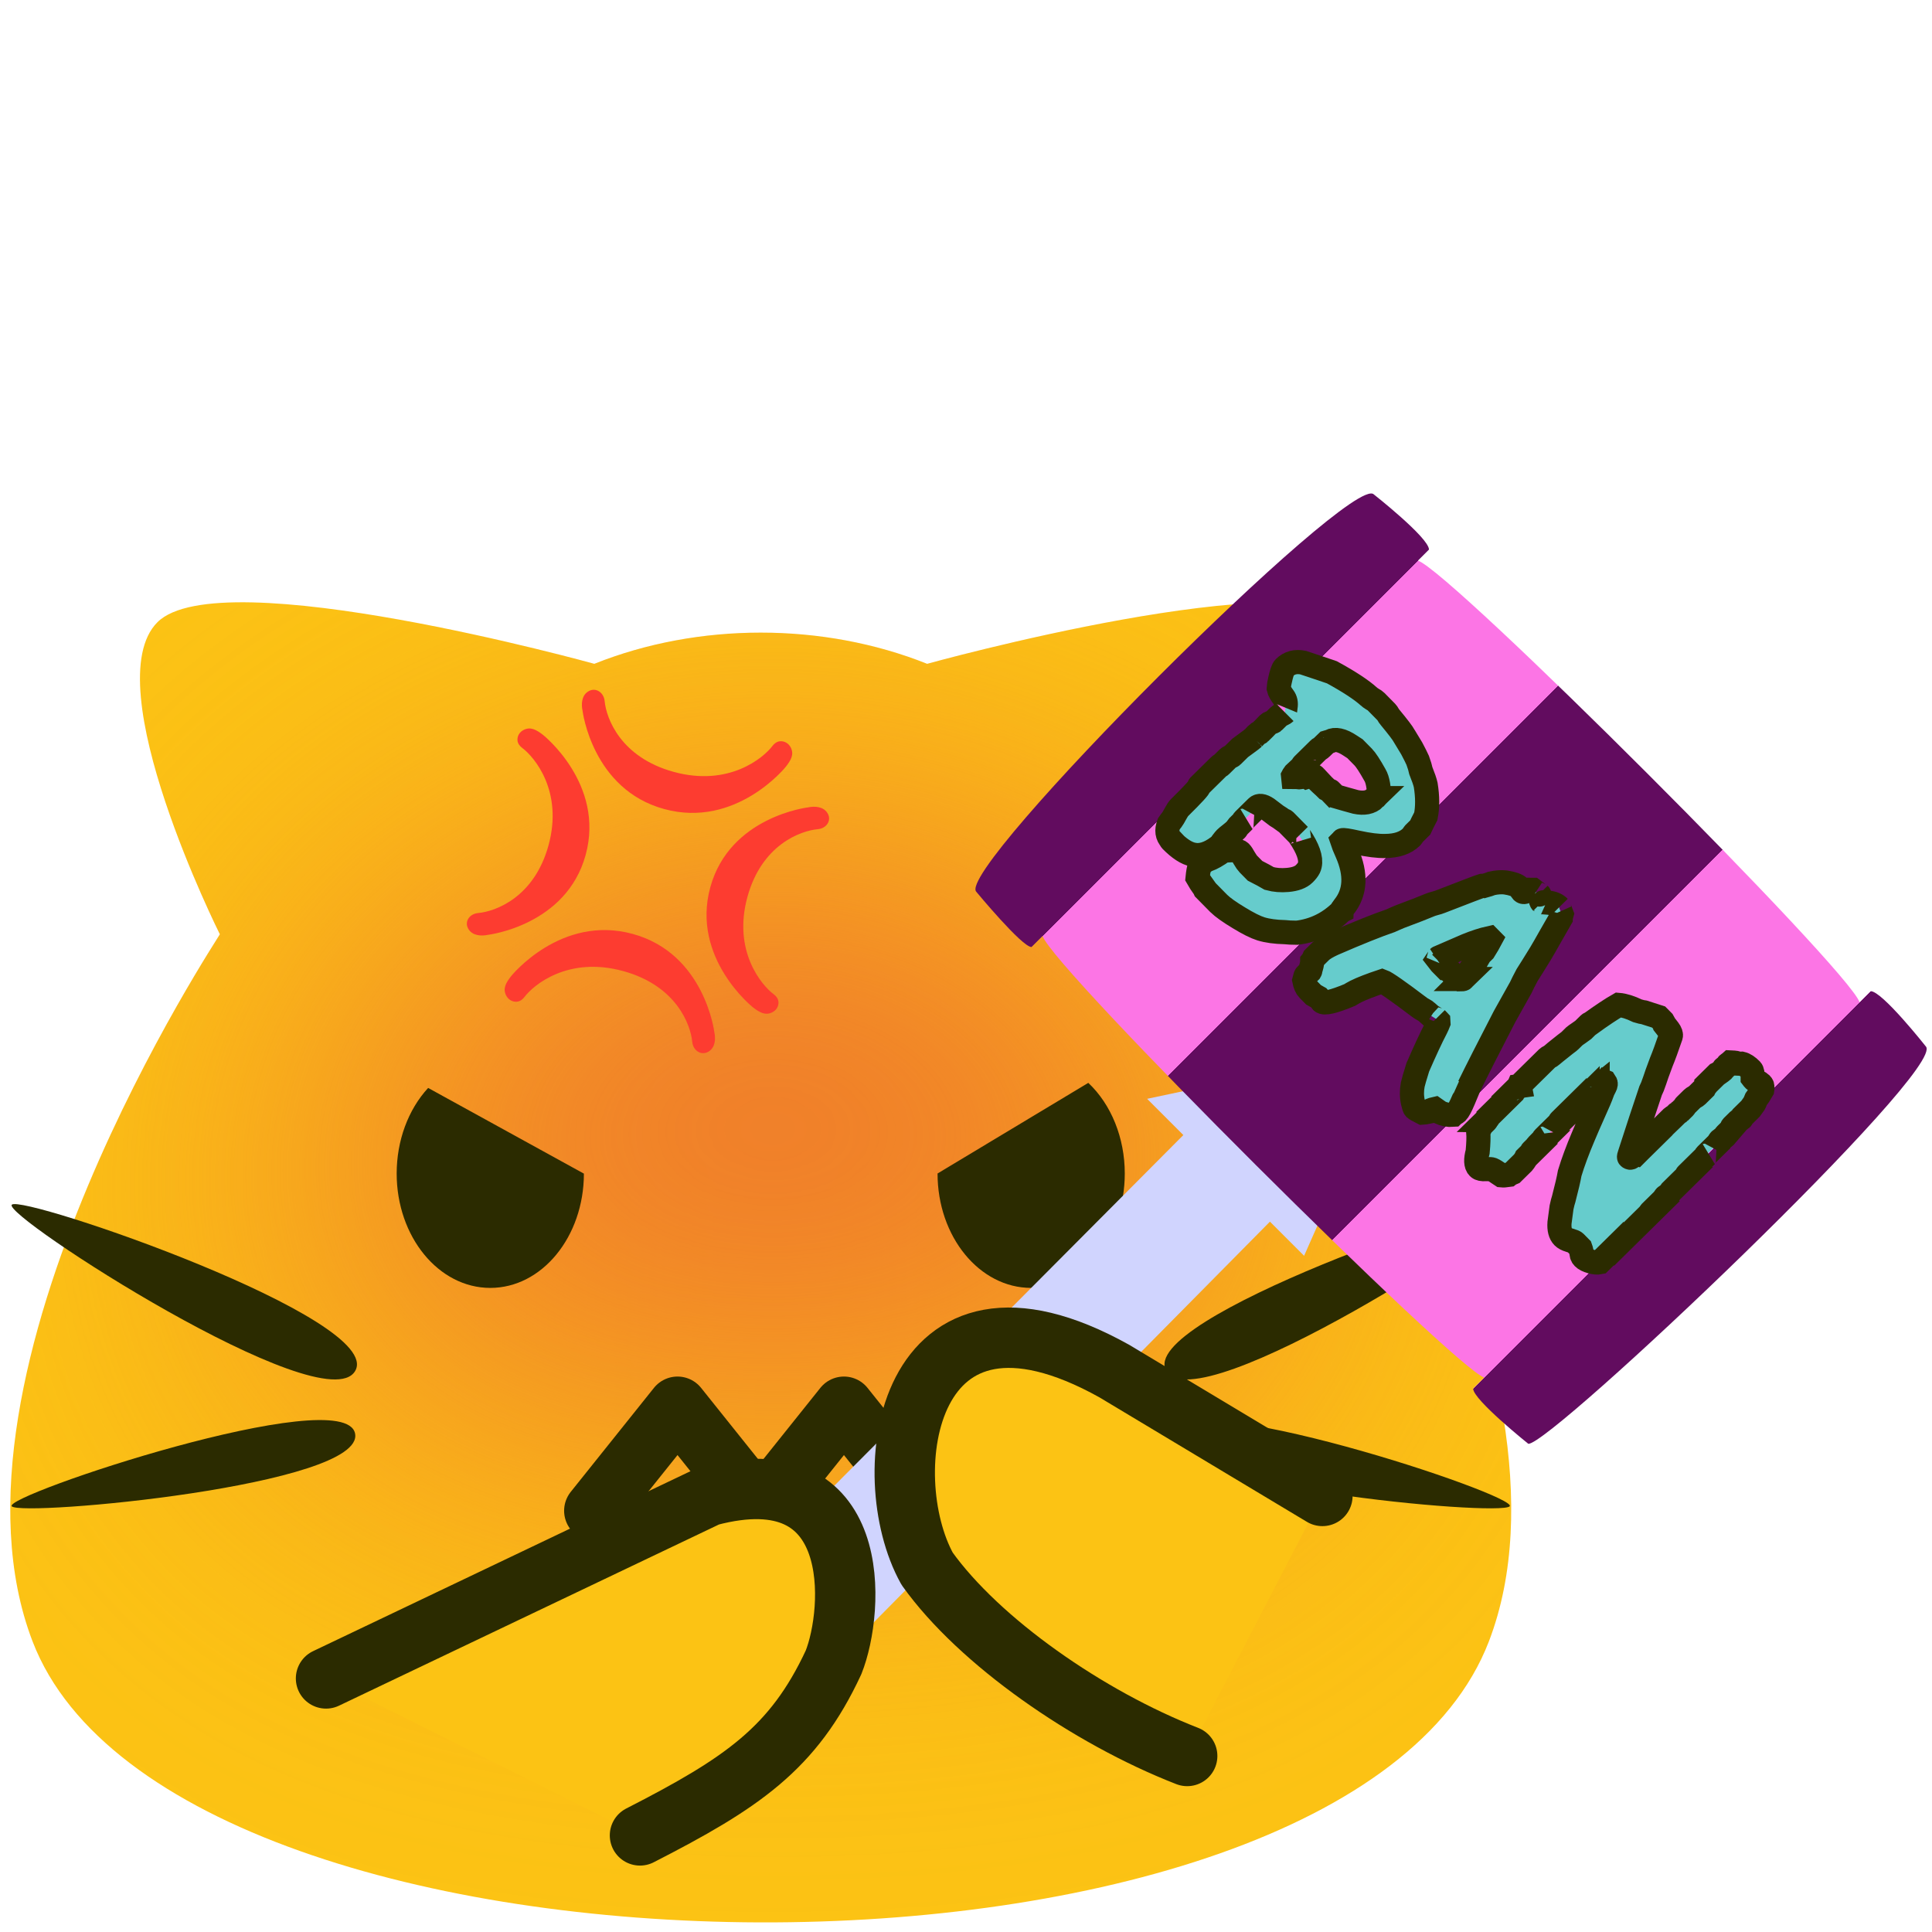
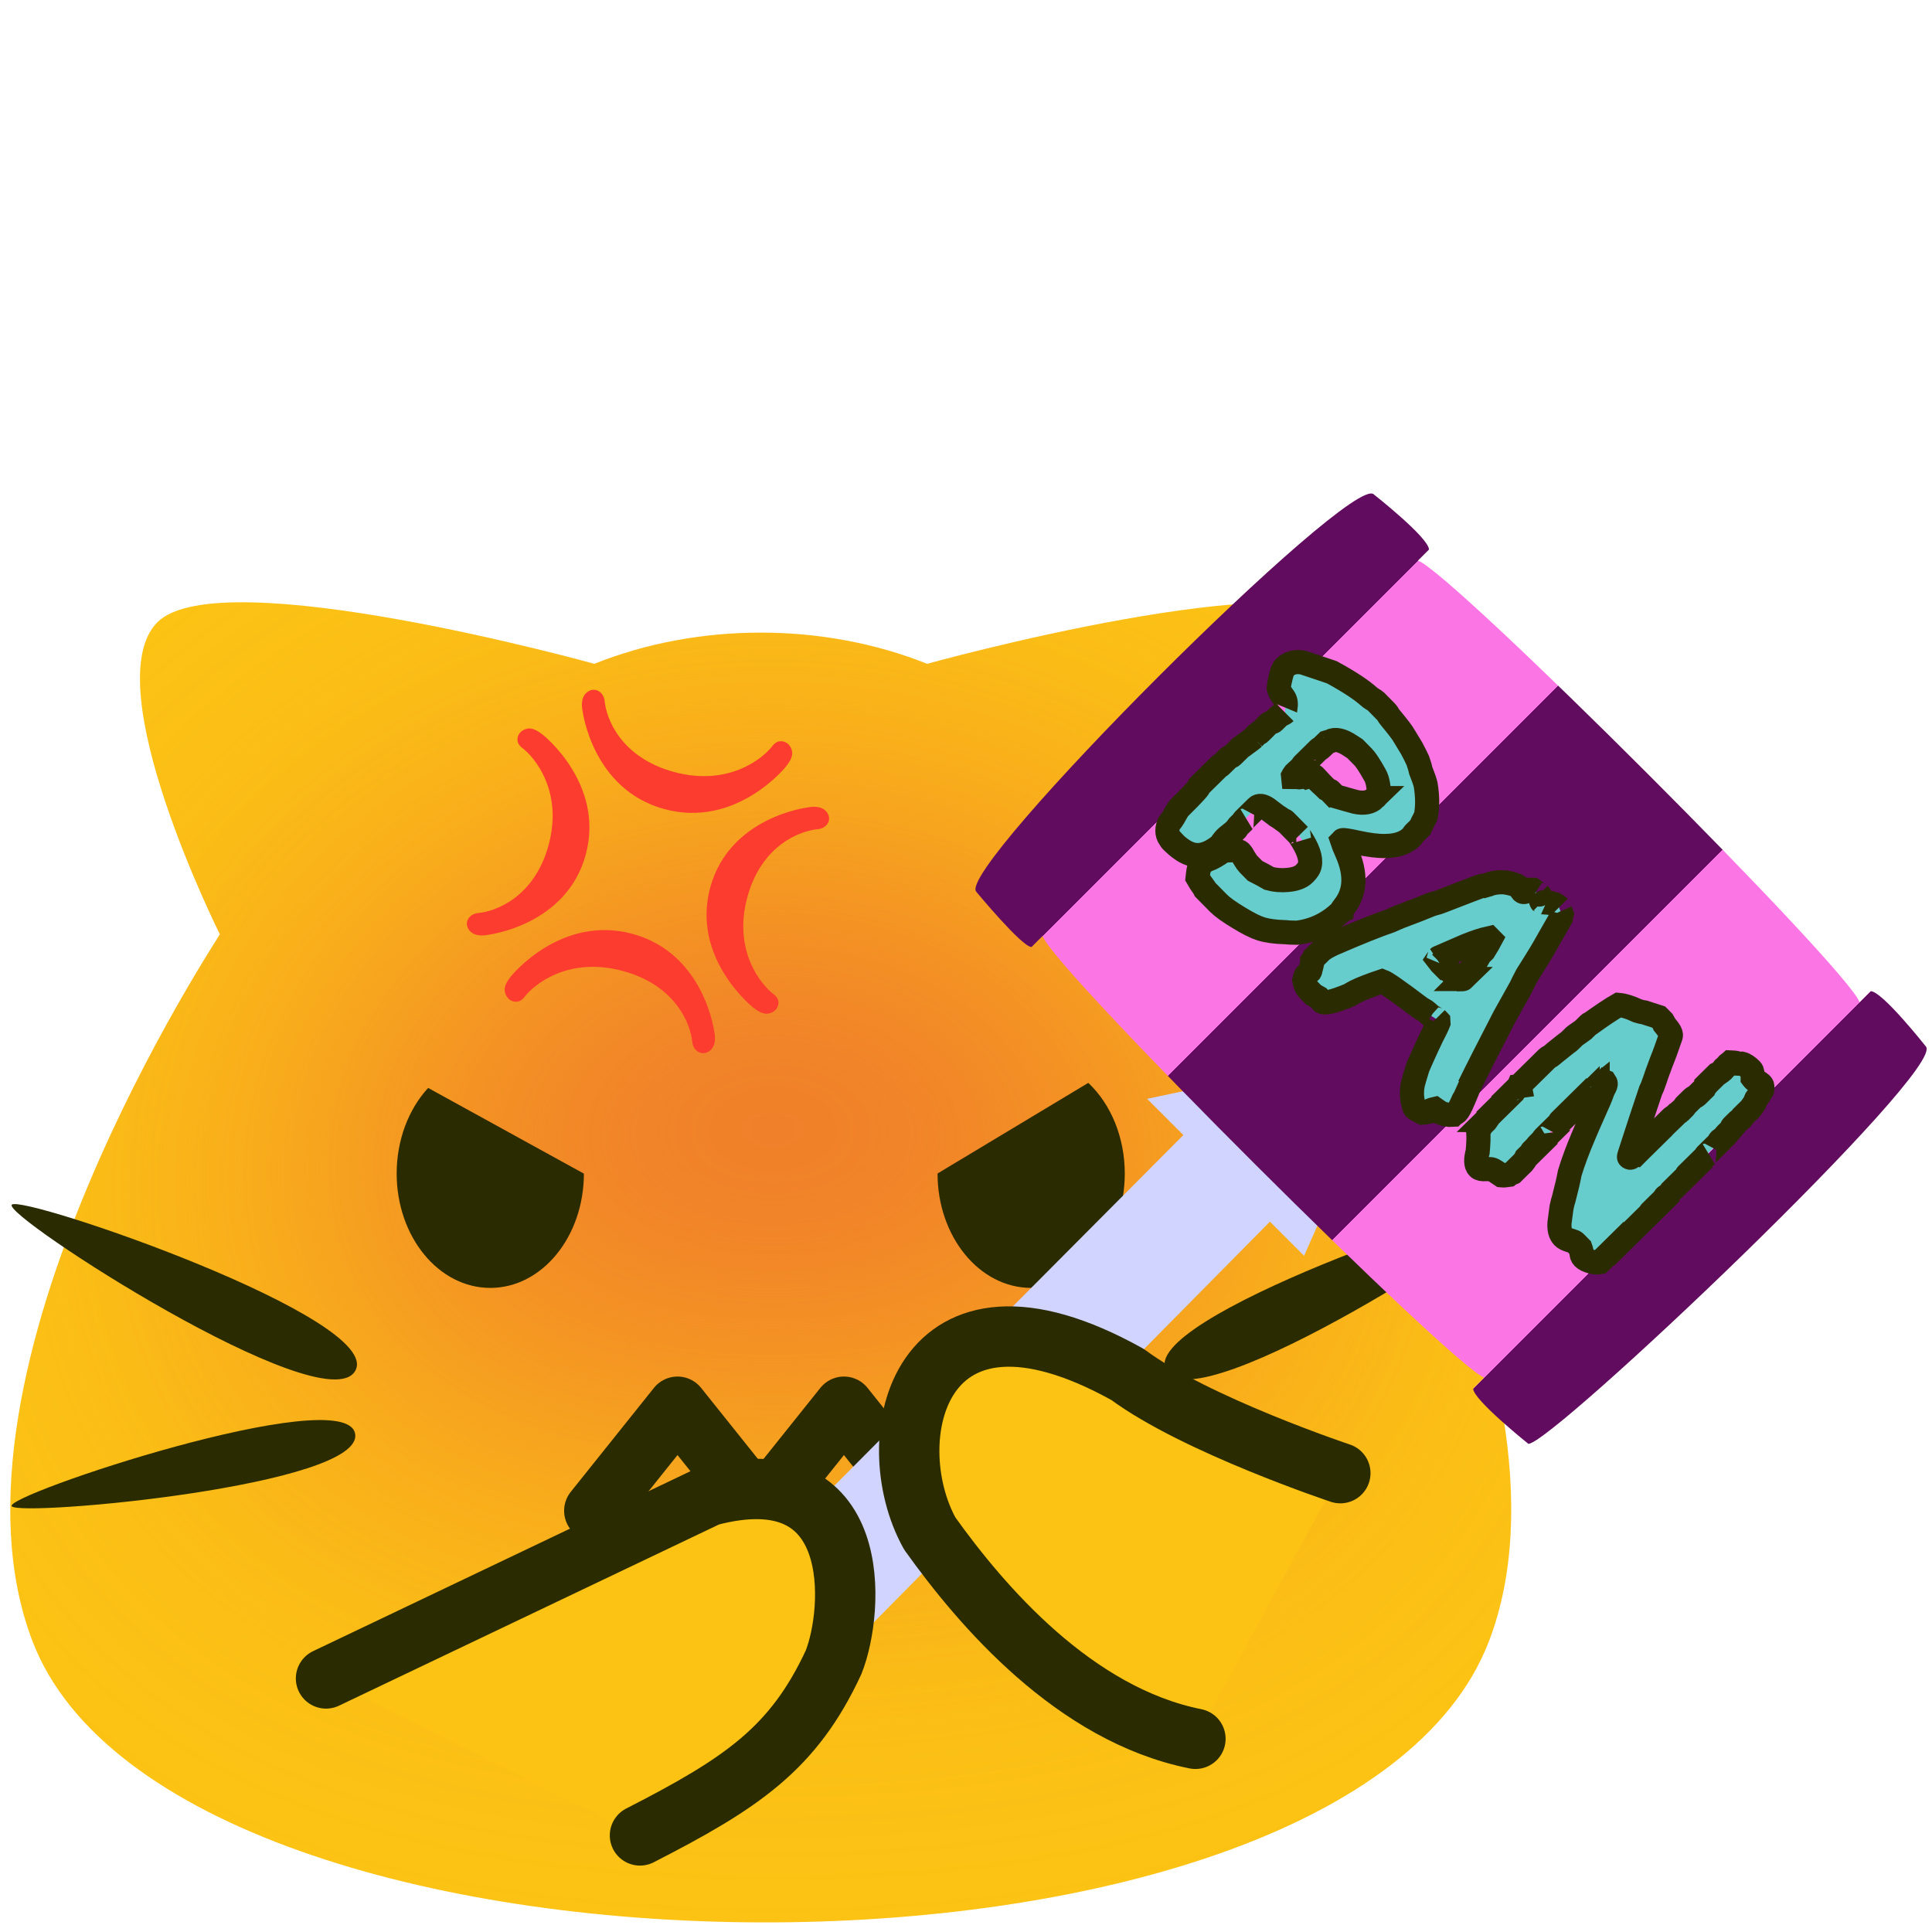
<svg xmlns="http://www.w3.org/2000/svg" xmlns:xlink="http://www.w3.org/1999/xlink" width="800.0px" height="800.0px" viewBox="0 0 800.0 800.0" version="1.1" id="SVGRoot" xml:space="preserve">
  <defs id="defs1121">
    <linearGradient id="linearGradient1908">
      <stop style="stop-color:#ed6c30;stop-opacity:1;" offset="0" id="stop1904" />
      <stop style="stop-color:#ed6c30;stop-opacity:0;" offset="1" id="stop1906" />
    </linearGradient>
    <linearGradient id="linearGradient15303">
      <stop style="stop-color:#000000;stop-opacity:1;" offset="0" id="stop15301" />
    </linearGradient>
    <linearGradient id="symbols_colour" gradientTransform="translate(-13.10251,-10.0769)">
      <stop style="stop-color:#66cccc;stop-opacity:1;" offset="0" id="stop14689" />
    </linearGradient>
    <linearGradient id="shaft_colour">
      <stop style="stop-color:#d0d4fe;stop-opacity:1;" offset="0" id="stop13975" />
    </linearGradient>
    <linearGradient id="linearGradient1610">
      <stop style="stop-color:#620c5f;stop-opacity:1;" offset="0.1" id="stop1606" />
      <stop style="stop-color:#fc75e5;stop-opacity:1;" offset="0.1" id="stop8585" />
      <stop style="stop-color:#fc75e5;stop-opacity:1;" offset="0.34" id="stop8587" />
      <stop style="stop-color:#620c5f;stop-opacity:1;" offset="0.34" id="stop8589" />
      <stop style="stop-color:#620c5f;stop-opacity:1" offset="0.638" id="stop8591" />
      <stop style="stop-color:#fc75e5;stop-opacity:1;" offset="0.638" id="stop8593" />
      <stop style="stop-color:#fc75e5;stop-opacity:1;" offset="0.9" id="stop8599" />
      <stop style="stop-color:#620c5f;stop-opacity:1;" offset="0.9" id="stop8583" />
    </linearGradient>
    <linearGradient id="blush_colour" gradientTransform="matrix(1.6,0,0,1.6,-200,-370)">
      <stop style="stop-color:#ed6c30;stop-opacity:1;" offset="0" id="stop4680" />
    </linearGradient>
-     <linearGradient id="contour_colour" gradientTransform="translate(-2.722735,-46.67098)">
+     <linearGradient id="contour_colour" gradientTransform="translate(-58.52723,-185.062)">
      <stop style="stop-color:#2b2b00;stop-opacity:1;" offset="0" id="stop7071" />
    </linearGradient>
-     <linearGradient id="blob_color" gradientTransform="matrix(-1.347683,0,0,1.347683,874.4288,-364.8327)">
+     <linearGradient id="blob_color" gradientTransform="matrix(-1.347683,0,0,1.347683,818.6243,-503.2237)">
      <stop style="stop-color:#fcc314;stop-opacity:1;" offset="0" id="stop5975" />
    </linearGradient>
    <linearGradient xlink:href="#blob_color" id="linearGradient5979" x1="38.738" y1="437.708" x2="761.275" y2="437.708" gradientUnits="userSpaceOnUse" gradientTransform="matrix(0.8614025,0,0,0.8614025,-29.56001,145.6653)" />
    <linearGradient xlink:href="#contour_colour" id="linearGradient5558" gradientUnits="userSpaceOnUse" gradientTransform="matrix(-1.382783,-0.3502942,0.3835372,-1.570033,779.5095,1346.311)" x1="539.43" y1="437.901" x2="660.234" y2="437.901" />
    <linearGradient xlink:href="#contour_colour" id="linearGradient15760" gradientUnits="userSpaceOnUse" gradientTransform="matrix(-1.382783,-0.3502942,0.3835372,-1.570033,1239.628,1346.311)" x1="539.43" y1="437.901" x2="660.234" y2="437.901" />
    <linearGradient xlink:href="#contour_colour" id="linearGradient15762" gradientUnits="userSpaceOnUse" gradientTransform="matrix(-1.382783,-0.3502942,0.3835372,-1.570033,1239.628,1346.311)" x1="539.43" y1="437.901" x2="660.234" y2="437.901" />
    <linearGradient xlink:href="#contour_colour" id="linearGradient5190" gradientUnits="userSpaceOnUse" gradientTransform="matrix(0.8614025,0,0,-0.8614025,-29.56001,1073.499)" />
    <linearGradient xlink:href="#contour_colour" id="linearGradient777" gradientUnits="userSpaceOnUse" gradientTransform="matrix(-1.382783,-0.3502942,0.3835372,-1.570033,779.5095,1346.311)" x1="539.43" y1="437.901" x2="660.234" y2="437.901" />
    <linearGradient xlink:href="#linearGradient1610" id="linearGradient1612" x1="590" y1="190" x2="840" y2="440" gradientUnits="userSpaceOnUse" />
    <linearGradient xlink:href="#shaft_colour" id="linearGradient13979" x1="370" y1="507.5" x2="665" y2="507.5" gradientUnits="userSpaceOnUse" />
    <clipPath clipPathUnits="userSpaceOnUse" id="clipPath14362">
      <path style="display:inline;fill:url(#linearGradient14366);fill-opacity:1;stroke:none;stroke-width:1px;stroke-linecap:butt;stroke-linejoin:miter;stroke-opacity:1" d="m 616.492,679.735 c -60.341,156.886 -544.053,153.214 -602.982,0 C -29.56,567.753 91.594,386.662 91.036,386.858 c 0,0 -51.684,-103.368 -25.842,-129.21 25.842,-25.842 180.895,17.228 180.895,17.228 43.07,-17.228 94.754,-17.228 137.824,0 0,0 155.052,-43.07 180.895,-17.228 25.842,25.842 -25.842,129.21 -25.842,129.21 -0.347,0.01 120.596,180.895 77.526,292.877 z" id="path14364" />
    </clipPath>
    <linearGradient xlink:href="#blob_color" id="linearGradient14366" gradientUnits="userSpaceOnUse" gradientTransform="matrix(0.8614025,0,0,0.8614025,-29.56001,145.6653)" x1="38.738" y1="437.708" x2="761.275" y2="437.708" />
    <filter style="color-interpolation-filters:sRGB" id="filter14368" x="-0.529" y="-0.661" width="2.058" height="2.323">
      <feGaussianBlur stdDeviation="88.2" id="feGaussianBlur14370" />
    </filter>
    <linearGradient xlink:href="#symbols_colour" id="linearGradient14763" gradientUnits="userSpaceOnUse" gradientTransform="translate(27.07535,-435.5206)" x1="563.943" y1="179.871" x2="633.898" y2="179.871" />
    <linearGradient xlink:href="#linearGradient15303" id="linearGradient15305" x1="3.999" y1="64" x2="124.001" y2="64" gradientUnits="userSpaceOnUse" />
    <linearGradient xlink:href="#linearGradient1908" id="linearGradient1910" x1="300" y1="500" x2="300" y2="650" gradientUnits="userSpaceOnUse" />
    <clipPath clipPathUnits="userSpaceOnUse" id="clipPath14362-3">
      <path style="display:inline;fill:url(#linearGradient14366);fill-opacity:1;stroke:none;stroke-width:1px;stroke-linecap:butt;stroke-linejoin:miter;stroke-opacity:1" d="m 616.492,679.735 c -60.341,156.886 -544.053,153.214 -602.982,0 C -29.56,567.753 91.594,386.662 91.036,386.858 c 0,0 -51.684,-103.368 -25.842,-129.21 25.842,-25.842 180.895,17.228 180.895,17.228 43.07,-17.228 94.754,-17.228 137.824,0 0,0 155.052,-43.07 180.895,-17.228 25.842,25.842 -25.842,129.21 -25.842,129.21 -0.347,0.01 120.596,180.895 77.526,292.877 z" id="path14364-6" />
    </clipPath>
  </defs>
  <path style="display:inline;fill:url(#linearGradient5979);fill-opacity:1;stroke:none;stroke-width:1px;stroke-linecap:butt;stroke-linejoin:miter;stroke-opacity:1" d="m 616.492,679.735 c -60.341,156.886 -544.053,153.214 -602.982,0 C -29.56,567.753 91.594,386.662 91.036,386.858 c 0,0 -51.684,-103.368 -25.842,-129.21 25.842,-25.842 180.895,17.228 180.895,17.228 43.07,-17.228 94.754,-17.228 137.824,0 0,0 155.052,-43.07 180.895,-17.228 25.842,25.842 -25.842,129.21 -25.842,129.21 -0.347,0.01 120.596,180.895 77.526,292.877 z" id="blobcat_body" />
  <ellipse style="display:inline;opacity:1;mix-blend-mode:normal;fill:url(#linearGradient1910);fill-opacity:1;stroke:none;stroke-width:25;stroke-linecap:round;stroke-linejoin:round;stroke-dasharray:none;filter:url(#filter14368)" id="path14334" cx="320" cy="510" rx="200" ry="160" clip-path="url(#clipPath14362)" />
  <path style="display:inline;fill:none;stroke:url(#linearGradient5190);stroke-width:25;stroke-linecap:round;stroke-linejoin:round;stroke-miterlimit:4;stroke-dasharray:none;stroke-opacity:1" d="m 246.089,625.569 34.456,-43.07 34.456,43.07 34.456,-43.07 34.456,43.07" id="mouth" />
  <g id="whiskers" transform="matrix(0.8614025,0,0,0.8614025,-29.56001,145.6653)" style="stroke-width:1.161">
-     <path style="fill:url(#linearGradient15760);fill-opacity:1;stroke:none;stroke-width:1.763px;stroke-linecap:butt;stroke-linejoin:miter;stroke-opacity:1" d="m 760,555 c 5,-5 -160,-60 -165,-35 -5,25 160,40 165,35 z" id="whisker_right_bottom" />
+     <path style="display:none;fill:url(#linearGradient15760);fill-opacity:1;stroke:none;stroke-width:1.763px;stroke-linecap:butt;stroke-linejoin:miter;stroke-opacity:1" d="m 760,555 c 5,-5 -160,-60 -165,-35 -5,25 160,40 165,35 z" id="whisker_right_bottom" />
    <path style="fill:url(#linearGradient15762);fill-opacity:1;stroke:none;stroke-width:1.763px;stroke-linecap:butt;stroke-linejoin:miter;stroke-opacity:1" d="m 760,410 c -5,-5 -180,55 -165,80 15,25 170,-75 165,-80 z" id="whisker_right_top" />
    <path style="fill:url(#linearGradient777);fill-opacity:1;stroke:none;stroke-width:1.763px;stroke-linecap:butt;stroke-linejoin:miter;stroke-opacity:1" d="m 40,555 c -5,-5 160,-60 165,-35 5,25 -160,40 -165,35 z" id="whisker_left_bottom" />
    <path style="fill:url(#linearGradient5558);fill-opacity:1;stroke:none;stroke-width:1.762;stroke-linecap:butt;stroke-linejoin:miter;stroke-dasharray:none;stroke-opacity:1" d="m 40,410 c 5,-5 180,55 165,80 C 190,515 35,415 40,410 Z" id="whisker_left_top" />
  </g>
  <g id="eyes" style="display:inline;stroke-width:1.161" transform="matrix(0.8614025,0,0,0.8614025,-29.56001,145.6653)">
    <path id="eye_right" style="display:inline;fill:url(#contour_colour);fill-opacity:1;stroke:none;stroke-width:33.979;stroke-linecap:round;stroke-linejoin:round" d="M 557.465,351.432 C 568.522,361.845 575,377.939 575,395 v 0 c 0,30.376 -20.147,55 -45,55 -24.853,0 -45,-24.624 -45,-55" />
    <path id="path14375" style="fill:url(#contour_colour);stroke-width:33.979;stroke-linecap:round;stroke-linejoin:round" d="M 315,395.068 C 314.969,425.417 294.831,450 270,450 c -24.853,0 -45,-24.624 -45,-55 0,-15.721 5.504,-30.691 15.123,-41.129" />
  </g>
  <g id="layer1" style="display:inline;stroke-width:1.094" transform="matrix(0.9142991,0,0,0.9142991,-62.01221,122.4243)">
    <path style="display:inline;fill:url(#linearGradient13979);fill-opacity:1;stroke:none;stroke-width:1.094px;stroke-linecap:butt;stroke-linejoin:miter;stroke-opacity:1" d="M 587.348,363.749 605,360 665,420 658.441,434.842 642.973,419.373 410,655 370,615 603.754,380.155 Z" id="path13587" />
    <path style="display:inline;opacity:1;fill:url(#linearGradient1612);fill-opacity:1;stroke:none;stroke-width:1.094px;stroke-linecap:butt;stroke-linejoin:miter;stroke-opacity:1" d="M 690,90 C 680,80 500,260 510,270 c 0,0 20.694,25.032 25,25 l 5,-5 c 5,15 185.935,194.983 200,200 l -5,5 c 0,5 25,25 25,25 10.181,0.563 190,-170 180,-180 0,0 -19.854,-25.156 -25,-25 l -5,5 C 905,305 725,125 710,120 l 5,-5 c -0.053,-5.379 -25,-25 -25,-25 z" id="path930" />
    <text xml:space="preserve" style="font-style:normal;font-variant:normal;font-weight:normal;font-stretch:normal;font-size:157.498px;line-height:1.25;font-family:'CAC Moose';-inkscape-font-specification:'CAC Moose';letter-spacing:0px;word-spacing:0px;display:none;fill:url(#symbols_colour);fill-opacity:1;stroke:url(#contour_colour);stroke-width:10.937;stroke-dasharray:none" x="573.978" y="-251.377" id="text14687" transform="rotate(45.43142)">
      <tspan id="tspan14685" style="font-style:normal;font-variant:normal;font-weight:normal;font-stretch:normal;font-size:157.498px;font-family:'CAC Moose';-inkscape-font-specification:'CAC Moose';fill:url(#symbols_colour);fill-opacity:1;stroke:url(#contour_colour);stroke-width:10.937;stroke-dasharray:none" x="0" y="0">BAN</tspan>
    </text>
    <g aria-label="BAN" transform="rotate(45.43142)" id="text14834" style="font-size:157.498px;line-height:1.25;font-family:'CAC Moose';-inkscape-font-specification:'CAC Moose';letter-spacing:0px;word-spacing:0px;fill:url(#symbols_colour);stroke:url(#contour_colour);stroke-width:10.937">
      <path d="m 646.652,-332.202 q 0,4.153 -4.845,7.383 -4.076,2.384 -8.229,4.691 h -3.461 q -0.077,0 -0.154,0.077 0,0.154 0,0.154 -0.538,0 -1.461,0.308 -1.307,0 -3.768,0.154 -2.461,0.077 -3.691,0.077 -0.077,0 -0.231,-0.154 v -0.077 q -0.077,0 -0.154,-0.077 -0.154,0 -0.231,0 -0.923,0 -1.846,1.846 -0.077,0 -2.692,3.384 -0.692,0.538 -1.999,1.846 l -0.385,-0.308 q -0.231,-0.692 -0.231,-0.846 0,-0.846 0.077,-2.692 0.077,-1.923 0.077,-2.845 0,-0.077 -0.154,-0.077 -0.154,0 -0.154,-0.154 v -10.382 q 0,-0.077 0.154,-0.077 0.154,-0.077 0.154,-4.383 0.308,-0.538 0.692,-1.461 1.077,-3.768 7.844,-5.153 2.461,-0.538 2.461,-0.538 h 5.306 q 2.538,0 9.536,1.923 1.846,0.461 4.153,2.076 2.615,1.769 2.999,3.23 0.231,1 0.231,2.076 z m 25.84,46.68 q -0.308,-0.308 -0.538,-2.153 -1.461,-12.458 -16.611,-18.226 -3.691,-1.384 -5.229,-2.153 0,-0.077 -0.077,-0.154 -0.077,-0.077 -0.077,-0.154 0,-0.538 5.46,-4.076 6.614,-4.307 9.997,-7.921 5.46,-5.614 5.46,-11.305 0,-0.308 -0.154,-0.923 -0.154,-0.615 -0.154,-0.846 v -4.076 q -0.692,-1.769 -1.846,-5.383 -3.538,-5.229 -10.151,-9.921 -1.846,-1.154 -6.075,-2.922 -1.384,-0.923 -4.383,-2.307 -1.846,-0.692 -5.691,-1.846 -2.153,-0.461 -6.46,-1.538 -1.923,-0.615 -10.766,-1.384 -0.385,0 -1.23,-0.231 -0.846,-0.231 -1.307,-0.231 h -6.844 q -0.615,0 -1.923,0.385 -1.307,0.308 -1.846,0.308 -6.844,0.385 -19.61,4.23 0,0 -4.153,2.076 -4.076,2.076 -8.152,4.153 -4.307,2.922 -4.307,7.613 0,1.384 2.692,5.46 0.692,1.23 2.23,2.999 1.384,0.846 4.383,1.23 2.23,0.308 3.768,2.461 1.615,2.076 1.615,1.923 0,0.538 -0.385,1.615 -0.385,1 -0.385,1.461 v 3.538 q 0,0.231 -0.461,1.077 -0.385,0.846 -0.385,1.384 0,0.923 0.077,2.769 0,1.846 0,2.769 0,0.077 -0.077,0.154 -0.308,0 -0.308,1.538 0.077,2.076 0.077,1.999 -0.077,1.23 -0.461,3.691 -0.385,2.461 -0.538,3.691 0,0 0,5.076 0,0.308 -0.308,1 -0.231,0.615 -0.231,1 v 4.922 q 0,0.077 -0.154,0.077 -0.077,0 -0.077,0.154 v 13.074 q 0,0.077 0.077,0.154 0.692,0 0.692,13.227 0,0.846 0.615,2.922 0.769,2.538 0.846,3.153 0.077,0.846 0.385,2.461 1.923,4.23 5.845,4.307 -0.077,0.154 0.231,0.154 7.844,0 11.536,-2.538 4.46,-2.922 5.46,-10.536 l 0.077,-0.615 q 0.077,-0.846 -0.231,-2.307 -0.231,-1.538 -0.231,-2.153 0,-1 0.231,-2.845 0.231,-1.846 0.231,-3.538 0,-0.231 -0.154,-0.615 -0.154,-0.461 -0.154,-0.615 v -4.076 q -0.231,0.461 -0.231,-0.077 v -8.229 q 0,-2.153 3.691,-2.922 2.615,-0.385 5.306,-0.769 1.384,-0.385 4.153,-0.846 -0.231,-0.231 0.154,-0.231 h 9.228 q -0.385,0 2.692,0.615 9.152,2.153 10.843,6.537 0.461,1.384 0.461,3.461 0,3.307 -3.307,7.306 -2.845,3.461 -6.306,5.46 -2.384,0.615 -6.998,2.153 h -4.307 q -1,0 -3.153,-0.538 -2.153,-0.615 -3.153,-0.615 -2.076,0 -5.922,5.076 -0.769,5.076 -2.076,7.844 -0.538,1.077 -0.538,1.846 v 2.692 q 0.846,1.692 3.153,4.46 1.923,0.538 5.845,1.154 -0.077,0.077 0.154,0.154 h 8.998 q 3.845,-0.077 10.997,-1.923 7.152,-1.769 10.613,-3.614 3.999,-2.153 8.69,-6.691 1.461,-1.154 3.999,-3.691 7.152,-9.228 7.152,-21.225 z" id="path14836" />
      <path d="m 733.091,-303.21 q 0,0.231 -0.769,1 -2.999,0.769 -7.075,0.769 -0.154,0 -0.154,0.154 0,0.077 -0.154,0.154 h -3.922 q -0.077,0 -0.154,0.077 0,0.077 0,0.077 h -0.231 q -0.154,0 -1.999,-0.231 -0.231,-1.154 -0.231,-0.846 l 1.077,-2.769 q 1.923,-5.076 3.922,-10.151 2.384,-5.768 4.845,-9.69 h 0.769 q 0.615,1.923 1.538,5.768 0,0 0,2.769 0,0.077 0.077,0.154 0.154,0 0.154,0 0.231,0.769 0.538,2.307 1.769,8.229 1.769,10.459 z m 40.989,44.373 q 0,-1.538 -1.846,-5.998 -2.615,-6.152 -2.615,-6.229 -3.922,-11.151 -11.228,-33.53 -1.461,-4.845 -4.23,-14.535 -0.769,-1.999 -1.999,-5.922 -0.846,-3.768 -2.692,-11.228 -0.769,-2.999 -2.461,-8.844 -1.615,-5.922 -2.461,-8.844 -0.385,-0.385 -1.077,-1.615 -3.23,-1.384 -2.999,-1.384 -2.538,0 -4.922,1.999 -2.307,1.999 -2.23,1.999 -0.615,0 -1.692,-0.846 -1,-0.846 -1.769,-0.846 1.23,0 -3.384,0.615 l -1.615,1.615 q 0,2.307 -1.307,2.307 -0.385,0 -1.154,-0.154 -0.692,-0.154 -1.077,-0.154 -2.076,0 -5.998,2.922 -2.23,1.846 -3.999,4.691 -0.461,1.154 -1.615,3.23 -0.231,0.154 -0.692,0.692 -0.692,1.23 -8.152,18.534 -0.308,0.769 -1.154,2.23 -0.769,1.384 -1.077,2.153 -1.538,3.922 -5.768,13.381 -0.308,0.692 -0.846,2.153 -0.461,1.384 -0.769,2.076 -4.23,8.767 -10.843,25.916 -1.538,4.23 -1.538,6.46 v 4.076 q 0.461,1.077 0.538,1.769 1.077,1.077 2.307,3.614 0.154,-0.077 0.231,0.231 v 2.692 q 0,0.308 1.077,2.076 2.461,1.615 4.153,1.615 h 3.538 l 2.615,-0.769 q 0.385,0 1.077,0.077 0.692,0.154 1,0.154 2.307,0 6.767,-10.997 0.231,-1.077 0.846,-3.153 1.384,-4.23 5.076,-11.766 2.384,-1.154 20.302,-3.768 0.692,-0.077 1.923,-0.461 1.23,-0.385 1.923,-0.385 0.769,-0.077 2.384,-0.154 3.614,-0.769 2.692,-0.769 0.231,0 0.769,0 0.461,0.077 0.692,0.077 l 0.615,0.538 q 0.385,0.846 1,2.615 2.153,6.691 6.768,18.149 3.153,5.922 3.999,7.152 2.384,3.461 5.845,5.614 1.999,1.23 2.538,1.23 0.538,0 3.768,-1.077 0.615,-0.692 1.538,-2.153 0,-1.154 1.154,-2.999 0.923,-0.154 2.692,-0.538 2.999,-1.077 4.999,-3.461 0,-0.308 0.154,-1 0.231,-0.692 0.231,-1.077 z" id="path14838" />
      <path d="m 868.133,-264.758 v -24.609 q -0.231,0.231 -0.231,0 v -8.844 q -0.308,-0.385 -0.308,-1.077 0,-0.615 0.231,-0.846 0.154,-0.615 0.154,-1 0,-0.231 -0.154,-0.692 -0.154,-0.461 -0.154,-0.615 v -10.69 q -0.308,0.231 -0.308,-0.077 v -12.381 q -0.231,0.461 -0.231,-0.077 v -7.998 q -0.385,-0.461 -0.385,-1.384 0,-0.385 0.154,-1.154 0.231,-0.769 0.231,-1.23 l -0.077,-0.923 q -0.231,0.461 -0.231,-0.077 v -2.769 q -0.077,-0.692 -0.308,-1.769 -0.231,0.231 -0.231,-0.154 v -4.076 q 0,-0.231 0.154,-0.692 0.154,-0.461 0.154,-0.769 0,-0.231 -0.077,-0.538 -0.154,0.077 -0.231,-0.231 v -5.306 q -0.154,-1.077 -0.538,-3.076 -0.077,-0.308 -0.385,-0.769 -0.231,-0.461 -0.308,-0.692 -0.308,-2.307 -1.154,-5.306 -0.154,-0.231 -0.615,-0.615 -0.461,-0.461 -0.769,-0.615 -0.231,-0.154 -0.923,-0.154 -0.692,0 -1.999,0.461 -1.23,0.461 -1.923,0.385 l -0.615,-0.077 q -2.076,-2.076 -3.076,-2.076 -3.307,0 -4.999,1.077 -0.461,0.538 -1.23,1.23 -0.461,-0.154 -2.692,1.923 0,0.231 -0.154,0.769 -0.154,0.461 -0.154,0.769 0,0.231 0.154,0.692 0.154,0.461 0.154,0.692 0,0.154 -0.154,0.538 -0.154,0.308 -0.154,0.538 0,0.154 0.154,0.538 0.154,0.308 0.154,0.538 0,0.538 -0.385,2.845 -0.077,-0.077 -0.154,0.154 v 6.921 q 0.231,0.231 0.231,1.077 0,0.308 0.077,0.385 0.077,0 0.154,0.231 v 4.691 q 0,0.385 -0.231,1.23 -0.231,0.846 -0.231,1.307 v 4.537 q 0,0.077 0.077,0.308 0.154,0.231 0.154,0.385 v 3.23 q 0,0.077 -0.154,0.308 -0.077,0.231 -0.077,0.385 v 2.845 q 0,0.154 0,0.154 -0.308,-0.077 -0.308,0.077 v 5.768 q 0,0.077 0.154,0.077 0.154,0 0.154,0.154 v 14.996 q 0,0.154 0,0.154 -0.308,0 -0.308,3.23 -0.231,0.231 -0.154,1.461 0.077,0.923 -0.769,0.923 -0.154,0 -0.692,-1.077 -2.538,-4.922 -7.613,-14.689 -2.153,-4.153 -6.306,-12.381 -0.154,-0.385 -0.461,-1.23 -0.308,-0.846 -0.538,-1.23 -0.769,-1.692 -2.461,-4.999 -1.615,-3.384 -2.384,-5.076 -1.615,-3.845 -5.306,-11.228 -0.538,-1 -2.692,-1.307 -1.615,-0.231 -3.23,-0.385 -0.461,-0.231 -1.384,-0.461 h -2.769 q -1.999,1 -5.998,3.153 -0.846,0.692 -2.692,1.692 -5.153,1.846 -7.921,4.23 -1.384,5.153 -2.999,15.534 -0.154,-0.308 -0.154,0.077 0,3.768 0,3.768 -0.077,0.769 -0.385,2.384 -0.308,1.615 -0.385,2.461 0,0 0,2.615 0,0.154 0,0.154 0.077,0 -0.308,2.769 -0.769,7.075 -0.769,7.998 0,0.308 -0.231,1 -0.231,0.692 -0.231,1.077 v 17.688 l 0.231,0.154 -0.231,0.308 q 0.231,0.538 0.077,0.692 -0.077,0.077 -0.077,2.384 v 0.308 q 0.154,-0.077 0.231,0.231 v 15.919 q 0.308,0.308 0.308,0.923 0,0.923 0,0.923 0.231,-0.231 0.231,0.154 v 2.769 q 0.154,1.154 1.307,3.538 2.307,1.923 5.998,6.306 2.769,4.768 5.306,4.768 1.307,0 2.845,-1.846 1.615,-1.769 2.23,-1.999 0.615,-0.308 4.845,-1.154 0.846,-0.692 2.076,-2.384 0.077,-0.769 0.615,-2.076 v -6.46 q -0.077,-0.846 -0.385,-2.23 -0.077,0.077 -0.154,-0.154 v -4.076 q -0.308,0.231 -0.308,-0.077 v -2.845 q -0.231,0.308 -0.231,-5.153 -0.231,0.461 -0.231,-0.077 v -10.613 q -0.308,0.308 -0.308,0 v -13.381 q 0.308,0.154 0.308,-0.154 v -3.307 q 0.077,0.077 0.077,0.077 0.154,0 0.154,-3.845 0,0.769 0.308,-2.307 0.231,0.231 0.231,-0.154 v -2.692 q 0.231,-0.385 0.231,-0.769 0.231,-0.077 0.615,-0.308 0.769,0.154 1.154,1.384 0.308,0.923 0.615,1.846 1.384,2.922 1.999,4.46 5.768,14.689 6.614,16.534 3.845,9.305 7.537,16.073 2.307,3.23 6.383,10.074 0.615,1.23 2.076,3.461 2.153,2.769 4.307,5.537 2.922,3.307 5.691,3.307 1.307,0 3.153,-1 1.923,-1.077 2.461,-1.077 h 3.461 q 0.692,0.308 1.538,0.846 1.077,1.307 2.538,1.307 1.538,0 3.691,-1.23 2.23,-1.307 2.999,-2.538 v -7.383 q 0.231,0.231 0.231,-0.154 z" id="path14840" />
    </g>
  </g>
  <g id="layer2" style="display:inline;stroke-width:1.161" transform="matrix(0.8614025,0,0,0.8614025,0.58908,111.2092)">
    <path style="display:inline;fill:url(#blob_color);stroke:url(#contour_colour);stroke-width:29.022;stroke-linecap:round;stroke-linejoin:round;stroke-dasharray:none;stroke-opacity:1" d="M 156.037,677.721 340,590 c 75,-20 70,55 60,80 -19.271,41.472 -44.132,58.113 -93.046,83.18" id="path13857" />
-     <path style="display:inline;fill:url(#blob_color);stroke:url(#contour_colour);stroke-width:29.022;stroke-linecap:round;stroke-linejoin:round;stroke-dasharray:none;stroke-opacity:1" d="M 570,715 C 522.355,696.444 470,660 445,625 420,580 434.055,473.707 535,530 l 100,60" id="path13860" />
+     <path style="display:inline;fill:url(#blob_color);stroke:url(#contour_colour);stroke-width:29.022;stroke-linecap:round;stroke-linejoin:round;stroke-dasharray:none;stroke-opacity:1" d="m 573.96,706.744 c -58.045,-11.609 -102.699,-63.676 -127.699,-98.676 -25,-45 -5.833,-132.729 95.112,-76.436 32.587,24.196 102.24,47.413 102.24,47.413" id="path13860-7" />
  </g>
  <g id="g15286" transform="matrix(1.072703,0.2934735,-0.2934735,1.072703,218.4165,273.3654)" style="display:inline;fill:#fd3c30;fill-opacity:1;stroke:none;stroke-width:0.983">
    <g id="g15249" style="fill:#fd3c30;fill-opacity:1;stroke:none;stroke-width:0.983">
      <g id="g15247" style="fill:#fd3c30;fill-opacity:1;stroke:none;stroke-width:0.983">
        <path style="fill:#fd3c30;fill-opacity:1;stroke:none;stroke-width:0.983" d="M 63.7,40.03 C 35.93,40.03 24.77,12.8 24.77,12.8 23.55,10.46 22.98,7.47 24.74,5.42 24.87,5.27 25,5.14 25.13,5.01 c 2.19,-2.02 5.49,-0.86 6.61,2.11 2.27,6.02 11.25,18.63 31.79,18.63 21.24,0 30.81,-13.83 32.87,-19.01 0.43,-1.09 1.18,-2.01 2.17,-2.4 1.58,-0.62 3.4,-0.2 4.66,1.26 1.76,2.04 1.3,4.28 -0.02,7.38 0,0 -11.74,27.05 -39.51,27.05 z" id="path15245" />
      </g>
    </g>
    <g id="g15255" style="fill:#fd3c30;fill-opacity:1;stroke:none;stroke-width:0.983">
      <g id="g15253" style="fill:#fd3c30;fill-opacity:1;stroke:none;stroke-width:0.983">
        <path style="fill:#fd3c30;fill-opacity:1;stroke:none;stroke-width:0.983" d="m 64.71,87.97 c 27.77,0 38.93,27.23 38.93,27.23 1.22,2.34 1.79,5.33 0.03,7.38 -0.13,0.15 -0.26,0.28 -0.39,0.41 -2.19,2.02 -5.49,0.86 -6.61,-2.11 -2.27,-6.02 -11.25,-18.63 -31.79,-18.63 -21.24,0 -30.81,13.83 -32.87,19.01 -0.43,1.09 -1.18,2.01 -2.17,2.4 -1.58,0.62 -3.4,0.2 -4.66,-1.26 -1.76,-2.04 -1.3,-4.28 0.02,-7.38 0,0 11.73,-27.05 39.51,-27.05 z" id="path15251" />
      </g>
    </g>
    <g id="g15261" style="fill:#fd3c30;fill-opacity:1;stroke:none;stroke-width:0.983">
      <g id="g15259" style="fill:#fd3c30;fill-opacity:1;stroke:none;stroke-width:0.983">
        <path style="fill:#fd3c30;fill-opacity:1;stroke:none;stroke-width:0.983" d="m 87.97,63.62 c 0,-27.33 27.23,-38.31 27.23,-38.31 2.34,-1.2 5.33,-1.76 7.38,-0.03 0.15,0.12 0.28,0.25 0.41,0.39 2.02,2.15 0.86,5.4 -2.11,6.5 -6.02,2.24 -18.63,11.07 -18.63,31.28 0,20.9 13.83,30.32 19.01,32.34 1.09,0.42 2.01,1.16 2.4,2.13 0.62,1.56 0.2,3.35 -1.26,4.59 -2.04,1.73 -4.28,1.28 -7.38,-0.01 0,-0.01 -27.05,-11.56 -27.05,-38.88 z" id="path15257" />
      </g>
    </g>
    <g id="g15267" style="fill:#fd3c30;fill-opacity:1;stroke:none;stroke-width:0.983">
      <g id="g15265" style="fill:#fd3c30;fill-opacity:1;stroke:none;stroke-width:0.983">
        <path style="fill:#fd3c30;fill-opacity:1;stroke:none;stroke-width:0.983" d="m 40.03,64.21 c 0,27.33 -27.23,38.31 -27.23,38.31 -2.34,1.2 -5.33,1.76 -7.38,0.03 C 5.27,102.43 5.14,102.3 5.01,102.16 2.99,100.01 4.15,96.76 7.12,95.66 13.14,93.42 25.75,84.59 25.75,64.38 25.75,43.48 11.92,34.06 6.74,32.04 5.65,31.62 4.73,30.88 4.34,29.91 3.72,28.35 4.14,26.56 5.6,25.32 c 2.04,-1.73 4.28,-1.28 7.38,0.01 0,0 27.05,11.55 27.05,38.88 z" id="path15263" />
      </g>
    </g>
  </g>
</svg>
